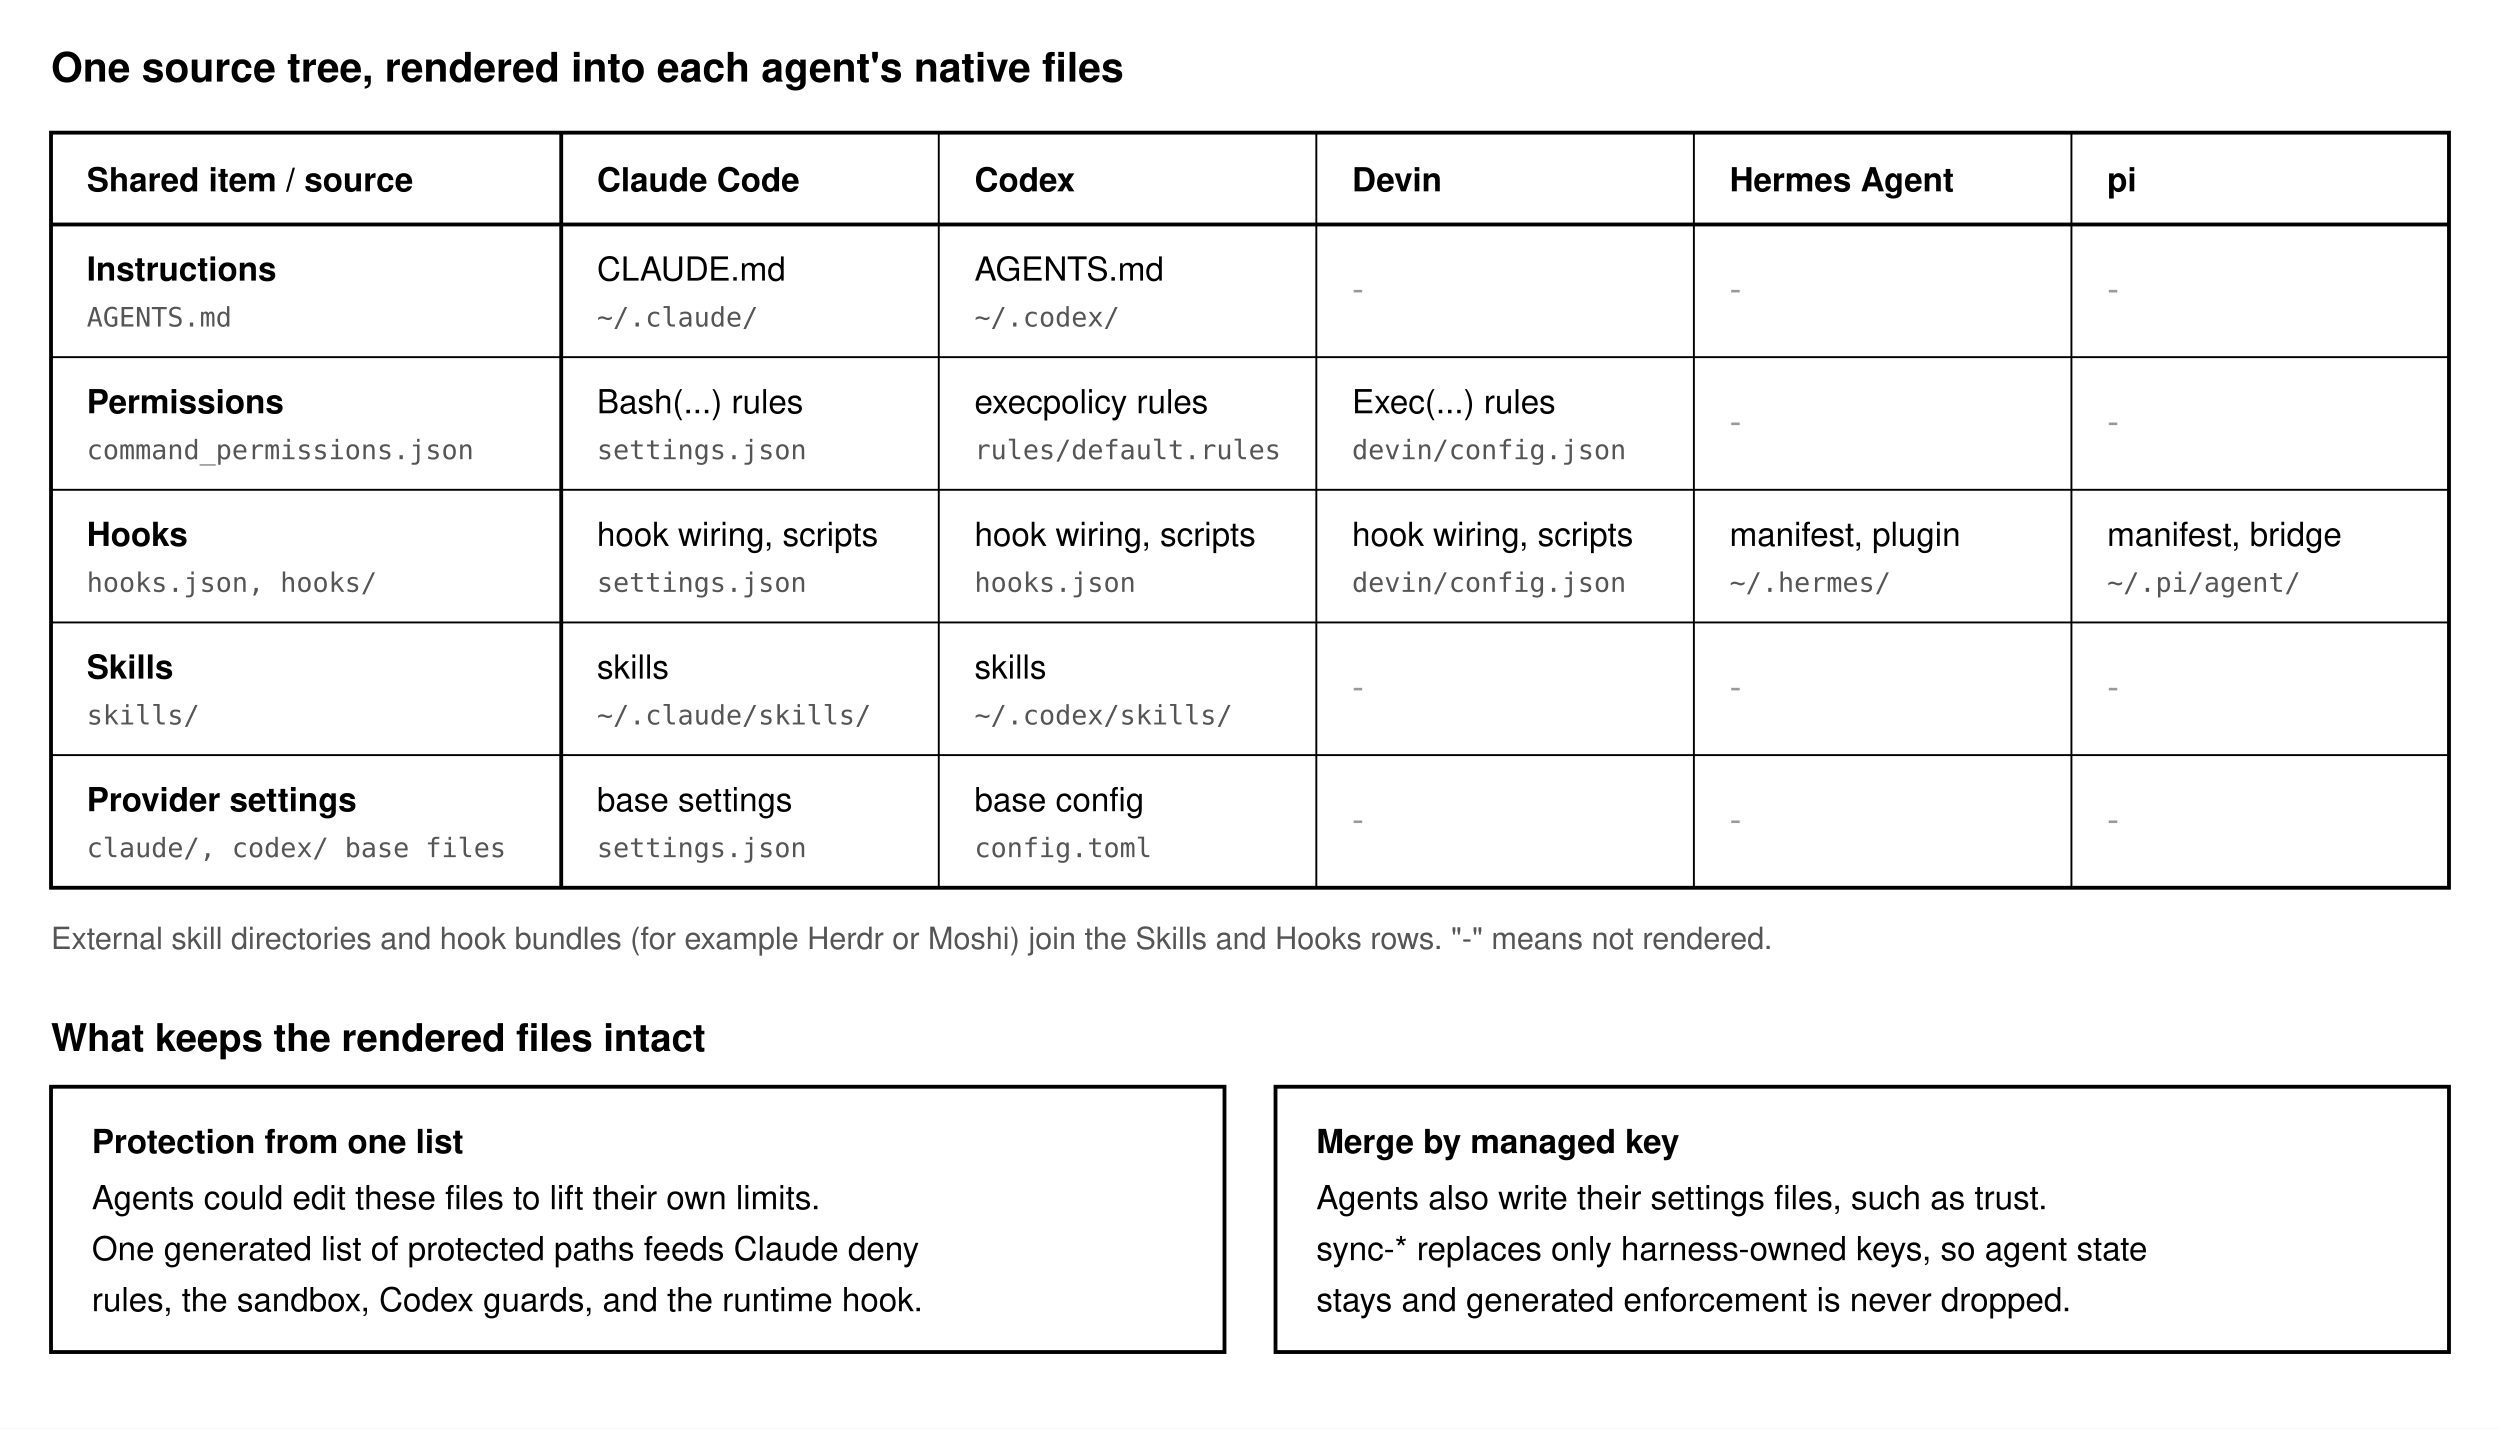
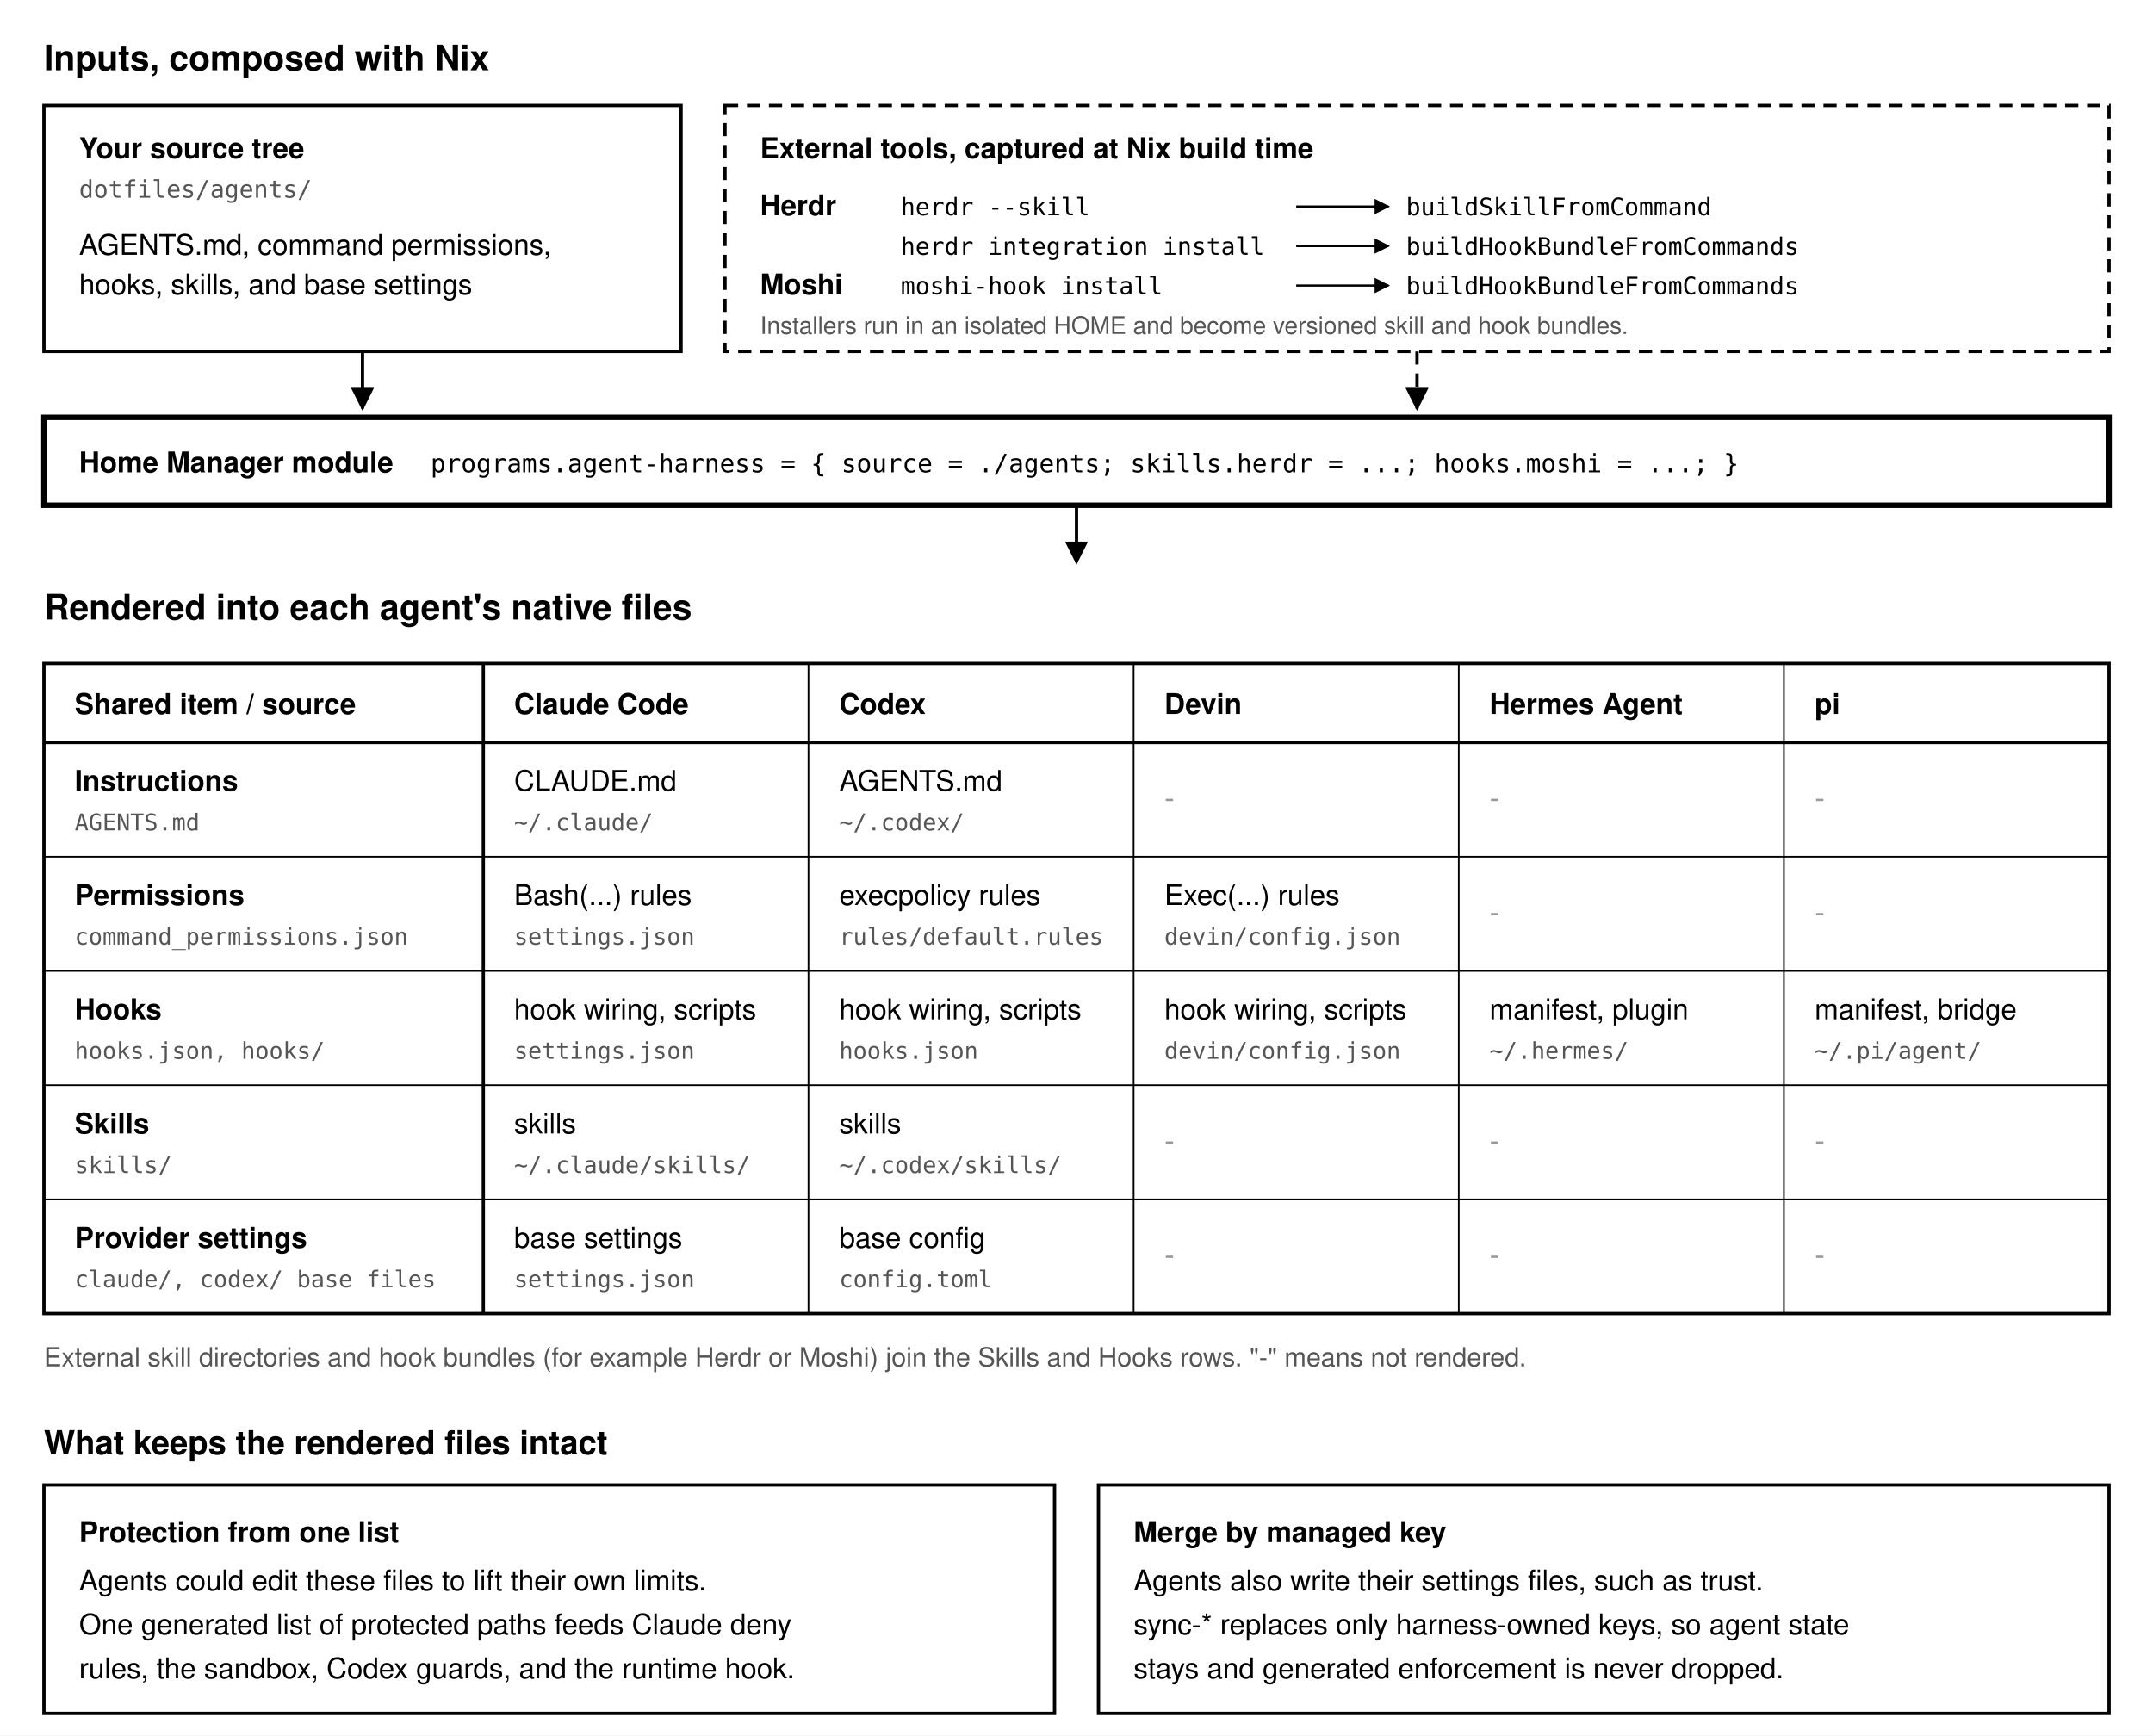
- <svg xmlns="http://www.w3.org/2000/svg" viewBox="0 0 980 560" width="980" height="560" font-family="ui-sans-serif, -apple-system, 'Segoe UI', Helvetica, Arial, sans-serif" font-size="13" fill="#000">
-   <rect width="980" height="560" fill="#fff" />
-   <text x="20" y="32" font-size="16" font-weight="600">One source tree, rendered into each agent's native files</text>
-   <rect x="20" y="52" width="940" height="296" fill="none" stroke="#000" stroke-width="1.5" />
-   <line x1="20" y1="88" x2="960" y2="88" stroke="#000" stroke-width="1.5" />
-   <g stroke="#000" stroke-width="0.75">
-     <line x1="20" y1="140" x2="960" y2="140" />
-     <line x1="20" y1="192" x2="960" y2="192" />
-     <line x1="20" y1="244" x2="960" y2="244" />
-     <line x1="20" y1="296" x2="960" y2="296" />
+ <svg xmlns="http://www.w3.org/2000/svg" viewBox="0 0 980 790" width="980" height="790" font-family="ui-sans-serif, -apple-system, 'Segoe UI', Helvetica, Arial, sans-serif" font-size="13" fill="#000">
+   <defs>
+     <marker id="arrow" viewBox="0 0 10 10" refX="9" refY="5" markerWidth="7" markerHeight="7" orient="auto-start-reverse">
+       <path d="M0,0 L10,5 L0,10 z" fill="#000" />
+     </marker>
+   </defs>
+   <rect width="980" height="790" fill="#fff" />
+   <text x="20" y="32" font-size="16" font-weight="600">Inputs, composed with Nix</text>
+   <rect x="20" y="48" width="290" height="112" fill="none" stroke="#000" stroke-width="1.5" />
+   <text x="36" y="72" font-weight="600">Your source tree</text>
+   <text x="36" y="90" font-family="ui-monospace, SFMono-Regular, Menlo, monospace" font-size="11" fill="#555">dotfiles/agents/</text>
+   <text x="36" y="116">AGENTS.md, command permissions,</text>
+   <text x="36" y="134">hooks, skills, and base settings</text>
+   <rect x="330" y="48" width="630" height="112" fill="none" stroke="#000" stroke-width="1.5" stroke-dasharray="6 4" />
+   <text x="346" y="72" font-weight="600">External tools, captured at Nix build time</text>
+   <g font-weight="600">
+     <text x="346" y="98">Herdr</text>
+     <text x="346" y="134">Moshi</text>
  </g>
-   <line x1="220" y1="52" x2="220" y2="348" stroke="#000" stroke-width="1.5" />
-   <g stroke="#000" stroke-width="0.75">
-     <line x1="368" y1="52" x2="368" y2="348" />
-     <line x1="516" y1="52" x2="516" y2="348" />
-     <line x1="664" y1="52" x2="664" y2="348" />
-     <line x1="812" y1="52" x2="812" y2="348" />
+   <g font-family="ui-monospace, SFMono-Regular, Menlo, monospace" font-size="11">
+     <text x="410" y="98">herdr --skill</text>
+     <text x="410" y="116">herdr integration install</text>
+     <text x="410" y="134">moshi-hook install</text>
+     <text x="640" y="98">buildSkillFromCommand</text>
+     <text x="640" y="116">buildHookBundleFromCommands</text>
+     <text x="640" y="134">buildHookBundleFromCommands</text>
  </g>
-   <g font-weight="600">
-     <text x="34" y="75">Shared item / source</text>
-     <text x="234" y="75">Claude Code</text>
-     <text x="382" y="75">Codex</text>
-     <text x="530" y="75">Devin</text>
-     <text x="678" y="75">Hermes Agent</text>
-     <text x="826" y="75">pi</text>
+   <g stroke="#000" stroke-width="1">
+     <line x1="590" y1="94" x2="632" y2="94" marker-end="url(#arrow)" />
+     <line x1="590" y1="112" x2="632" y2="112" marker-end="url(#arrow)" />
+     <line x1="590" y1="130" x2="632" y2="130" marker-end="url(#arrow)" />
  </g>
-   <g font-weight="600">
-     <text x="34" y="110">Instructions</text>
-     <text x="34" y="162">Permissions</text>
-     <text x="34" y="214">Hooks</text>
-     <text x="34" y="266">Skills</text>
-     <text x="34" y="318">Provider settings</text>
+   <text x="346" y="152" font-size="11" fill="#555">Installers run in an isolated HOME and become versioned skill and hook bundles.</text>
+   <line x1="165" y1="160" x2="165" y2="186" stroke="#000" stroke-width="1.5" marker-end="url(#arrow)" />
+   <line x1="645" y1="160" x2="645" y2="186" stroke="#000" stroke-width="1.5" stroke-dasharray="6 4" marker-end="url(#arrow)" />
+   <rect x="20" y="190" width="940" height="40" fill="none" stroke="#000" stroke-width="2.5" />
+   <text x="36" y="215" font-weight="600">Home Manager module</text>
+   <text x="196" y="215" font-family="ui-monospace, SFMono-Regular, Menlo, monospace" font-size="11.5">programs.agent-harness = { source = ./agents; skills.herdr = ...; hooks.moshi = ...; }</text>
+   <line x1="490" y1="230" x2="490" y2="256" stroke="#000" stroke-width="1.5" marker-end="url(#arrow)" />
+   <g transform="translate(0,230)">
+     <text x="20" y="52" font-size="16" font-weight="600">Rendered into each agent's native files</text>
+     <g transform="translate(0,20)">
+       <rect x="20" y="52" width="940" height="296" fill="none" stroke="#000" stroke-width="1.5" />
+       <line x1="20" y1="88" x2="960" y2="88" stroke="#000" stroke-width="1.5" />
+       <g stroke="#000" stroke-width="0.75">
+         <line x1="20" y1="140" x2="960" y2="140" />
+         <line x1="20" y1="192" x2="960" y2="192" />
+         <line x1="20" y1="244" x2="960" y2="244" />
+         <line x1="20" y1="296" x2="960" y2="296" />
+       </g>
+       <line x1="220" y1="52" x2="220" y2="348" stroke="#000" stroke-width="1.5" />
+       <g stroke="#000" stroke-width="0.75">
+         <line x1="368" y1="52" x2="368" y2="348" />
+         <line x1="516" y1="52" x2="516" y2="348" />
+         <line x1="664" y1="52" x2="664" y2="348" />
+         <line x1="812" y1="52" x2="812" y2="348" />
+       </g>
+       <g font-weight="600">
+         <text x="34" y="75">Shared item / source</text>
+         <text x="234" y="75">Claude Code</text>
+         <text x="382" y="75">Codex</text>
+         <text x="530" y="75">Devin</text>
+         <text x="678" y="75">Hermes Agent</text>
+         <text x="826" y="75">pi</text>
+       </g>
+       <g font-weight="600">
+         <text x="34" y="110">Instructions</text>
+         <text x="34" y="162">Permissions</text>
+         <text x="34" y="214">Hooks</text>
+         <text x="34" y="266">Skills</text>
+         <text x="34" y="318">Provider settings</text>
+       </g>
+       <g font-family="ui-monospace, SFMono-Regular, Menlo, monospace" font-size="10.5" fill="#555">
+         <text x="34" y="128">AGENTS.md</text>
+         <text x="34" y="180">command_permissions.json</text>
+         <text x="34" y="232">hooks.json, hooks/</text>
+         <text x="34" y="284">skills/</text>
+         <text x="34" y="336">claude/, codex/ base files</text>
+       </g>
+       <g>
+         <text x="234" y="110">CLAUDE.md</text>
+         <text x="382" y="110">AGENTS.md</text>
+         <text x="234" y="162">Bash(...) rules</text>
+         <text x="382" y="162">execpolicy rules</text>
+         <text x="530" y="162">Exec(...) rules</text>
+         <text x="234" y="214">hook wiring, scripts</text>
+         <text x="382" y="214">hook wiring, scripts</text>
+         <text x="530" y="214">hook wiring, scripts</text>
+         <text x="678" y="214">manifest, plugin</text>
+         <text x="826" y="214">manifest, bridge</text>
+         <text x="234" y="266">skills</text>
+         <text x="382" y="266">skills</text>
+         <text x="234" y="318">base settings</text>
+         <text x="382" y="318">base config</text>
+       </g>
+       <g font-family="ui-monospace, SFMono-Regular, Menlo, monospace" font-size="10.5" fill="#555">
+         <text x="234" y="128">~/.claude/</text>
+         <text x="382" y="128">~/.codex/</text>
+         <text x="234" y="180">settings.json</text>
+         <text x="382" y="180">rules/default.rules</text>
+         <text x="530" y="180">devin/config.json</text>
+         <text x="234" y="232">settings.json</text>
+         <text x="382" y="232">hooks.json</text>
+         <text x="530" y="232">devin/config.json</text>
+         <text x="678" y="232">~/.hermes/</text>
+         <text x="826" y="232">~/.pi/agent/</text>
+         <text x="234" y="284">~/.claude/skills/</text>
+         <text x="382" y="284">~/.codex/skills/</text>
+         <text x="234" y="336">settings.json</text>
+         <text x="382" y="336">config.toml</text>
+       </g>
+       <g fill="#999" font-size="14">
+         <text x="530" y="118">-</text>
+         <text x="678" y="118">-</text>
+         <text x="826" y="118">-</text>
+         <text x="678" y="170">-</text>
+         <text x="826" y="170">-</text>
+         <text x="530" y="274">-</text>
+         <text x="678" y="274">-</text>
+         <text x="826" y="274">-</text>
+         <text x="530" y="326">-</text>
+         <text x="678" y="326">-</text>
+         <text x="826" y="326">-</text>
+       </g>
+       <text x="20" y="372" font-size="12" fill="#555">External skill directories and hook bundles (for example Herdr or Moshi) join the Skills and Hooks rows. "-" means not rendered.</text>
+       <text x="20" y="412" font-size="15" font-weight="600">What keeps the rendered files intact</text>
+       <rect x="20" y="426" width="460" height="104" fill="none" stroke="#000" stroke-width="1.5" />
+       <text x="36" y="452" font-weight="600">Protection from one list</text>
+       <text x="36" y="474">Agents could edit these files to lift their own limits.</text>
+       <text x="36" y="494">One generated list of protected paths feeds Claude deny</text>
+       <text x="36" y="514">rules, the sandbox, Codex guards, and the runtime hook.</text>
+       <rect x="500" y="426" width="460" height="104" fill="none" stroke="#000" stroke-width="1.5" />
+       <text x="516" y="452" font-weight="600">Merge by managed key</text>
+       <text x="516" y="474">Agents also write their settings files, such as trust.</text>
+       <text x="516" y="494">sync-* replaces only harness-owned keys, so agent state</text>
+       <text x="516" y="514">stays and generated enforcement is never dropped.</text>
+     </g>
  </g>
-   <g font-family="ui-monospace, SFMono-Regular, Menlo, monospace" font-size="10.5" fill="#555">
-     <text x="34" y="128">AGENTS.md</text>
-     <text x="34" y="180">command_permissions.json</text>
-     <text x="34" y="232">hooks.json, hooks/</text>
-     <text x="34" y="284">skills/</text>
-     <text x="34" y="336">claude/, codex/ base files</text>
-   </g>
-   <g>
-     <text x="234" y="110">CLAUDE.md</text>
-     <text x="382" y="110">AGENTS.md</text>
-     <text x="234" y="162">Bash(...) rules</text>
-     <text x="382" y="162">execpolicy rules</text>
-     <text x="530" y="162">Exec(...) rules</text>
-     <text x="234" y="214">hook wiring, scripts</text>
-     <text x="382" y="214">hook wiring, scripts</text>
-     <text x="530" y="214">hook wiring, scripts</text>
-     <text x="678" y="214">manifest, plugin</text>
-     <text x="826" y="214">manifest, bridge</text>
-     <text x="234" y="266">skills</text>
-     <text x="382" y="266">skills</text>
-     <text x="234" y="318">base settings</text>
-     <text x="382" y="318">base config</text>
-   </g>
-   <g font-family="ui-monospace, SFMono-Regular, Menlo, monospace" font-size="10.5" fill="#555">
-     <text x="234" y="128">~/.claude/</text>
-     <text x="382" y="128">~/.codex/</text>
-     <text x="234" y="180">settings.json</text>
-     <text x="382" y="180">rules/default.rules</text>
-     <text x="530" y="180">devin/config.json</text>
-     <text x="234" y="232">settings.json</text>
-     <text x="382" y="232">hooks.json</text>
-     <text x="530" y="232">devin/config.json</text>
-     <text x="678" y="232">~/.hermes/</text>
-     <text x="826" y="232">~/.pi/agent/</text>
-     <text x="234" y="284">~/.claude/skills/</text>
-     <text x="382" y="284">~/.codex/skills/</text>
-     <text x="234" y="336">settings.json</text>
-     <text x="382" y="336">config.toml</text>
-   </g>
-   <g fill="#999" font-size="14">
-     <text x="530" y="118">-</text>
-     <text x="678" y="118">-</text>
-     <text x="826" y="118">-</text>
-     <text x="678" y="170">-</text>
-     <text x="826" y="170">-</text>
-     <text x="530" y="274">-</text>
-     <text x="678" y="274">-</text>
-     <text x="826" y="274">-</text>
-     <text x="530" y="326">-</text>
-     <text x="678" y="326">-</text>
-     <text x="826" y="326">-</text>
-   </g>
-   <text x="20" y="372" font-size="12" fill="#555">External skill directories and hook bundles (for example Herdr or Moshi) join the Skills and Hooks rows. "-" means not rendered.</text>
-   <text x="20" y="412" font-size="15" font-weight="600">What keeps the rendered files intact</text>
-   <rect x="20" y="426" width="460" height="104" fill="none" stroke="#000" stroke-width="1.5" />
-   <text x="36" y="452" font-weight="600">Protection from one list</text>
-   <text x="36" y="474">Agents could edit these files to lift their own limits.</text>
-   <text x="36" y="494">One generated list of protected paths feeds Claude deny</text>
-   <text x="36" y="514">rules, the sandbox, Codex guards, and the runtime hook.</text>
-   <rect x="500" y="426" width="460" height="104" fill="none" stroke="#000" stroke-width="1.5" />
-   <text x="516" y="452" font-weight="600">Merge by managed key</text>
-   <text x="516" y="474">Agents also write their settings files, such as trust.</text>
-   <text x="516" y="494">sync-* replaces only harness-owned keys, so agent state</text>
-   <text x="516" y="514">stays and generated enforcement is never dropped.</text>
</svg>
